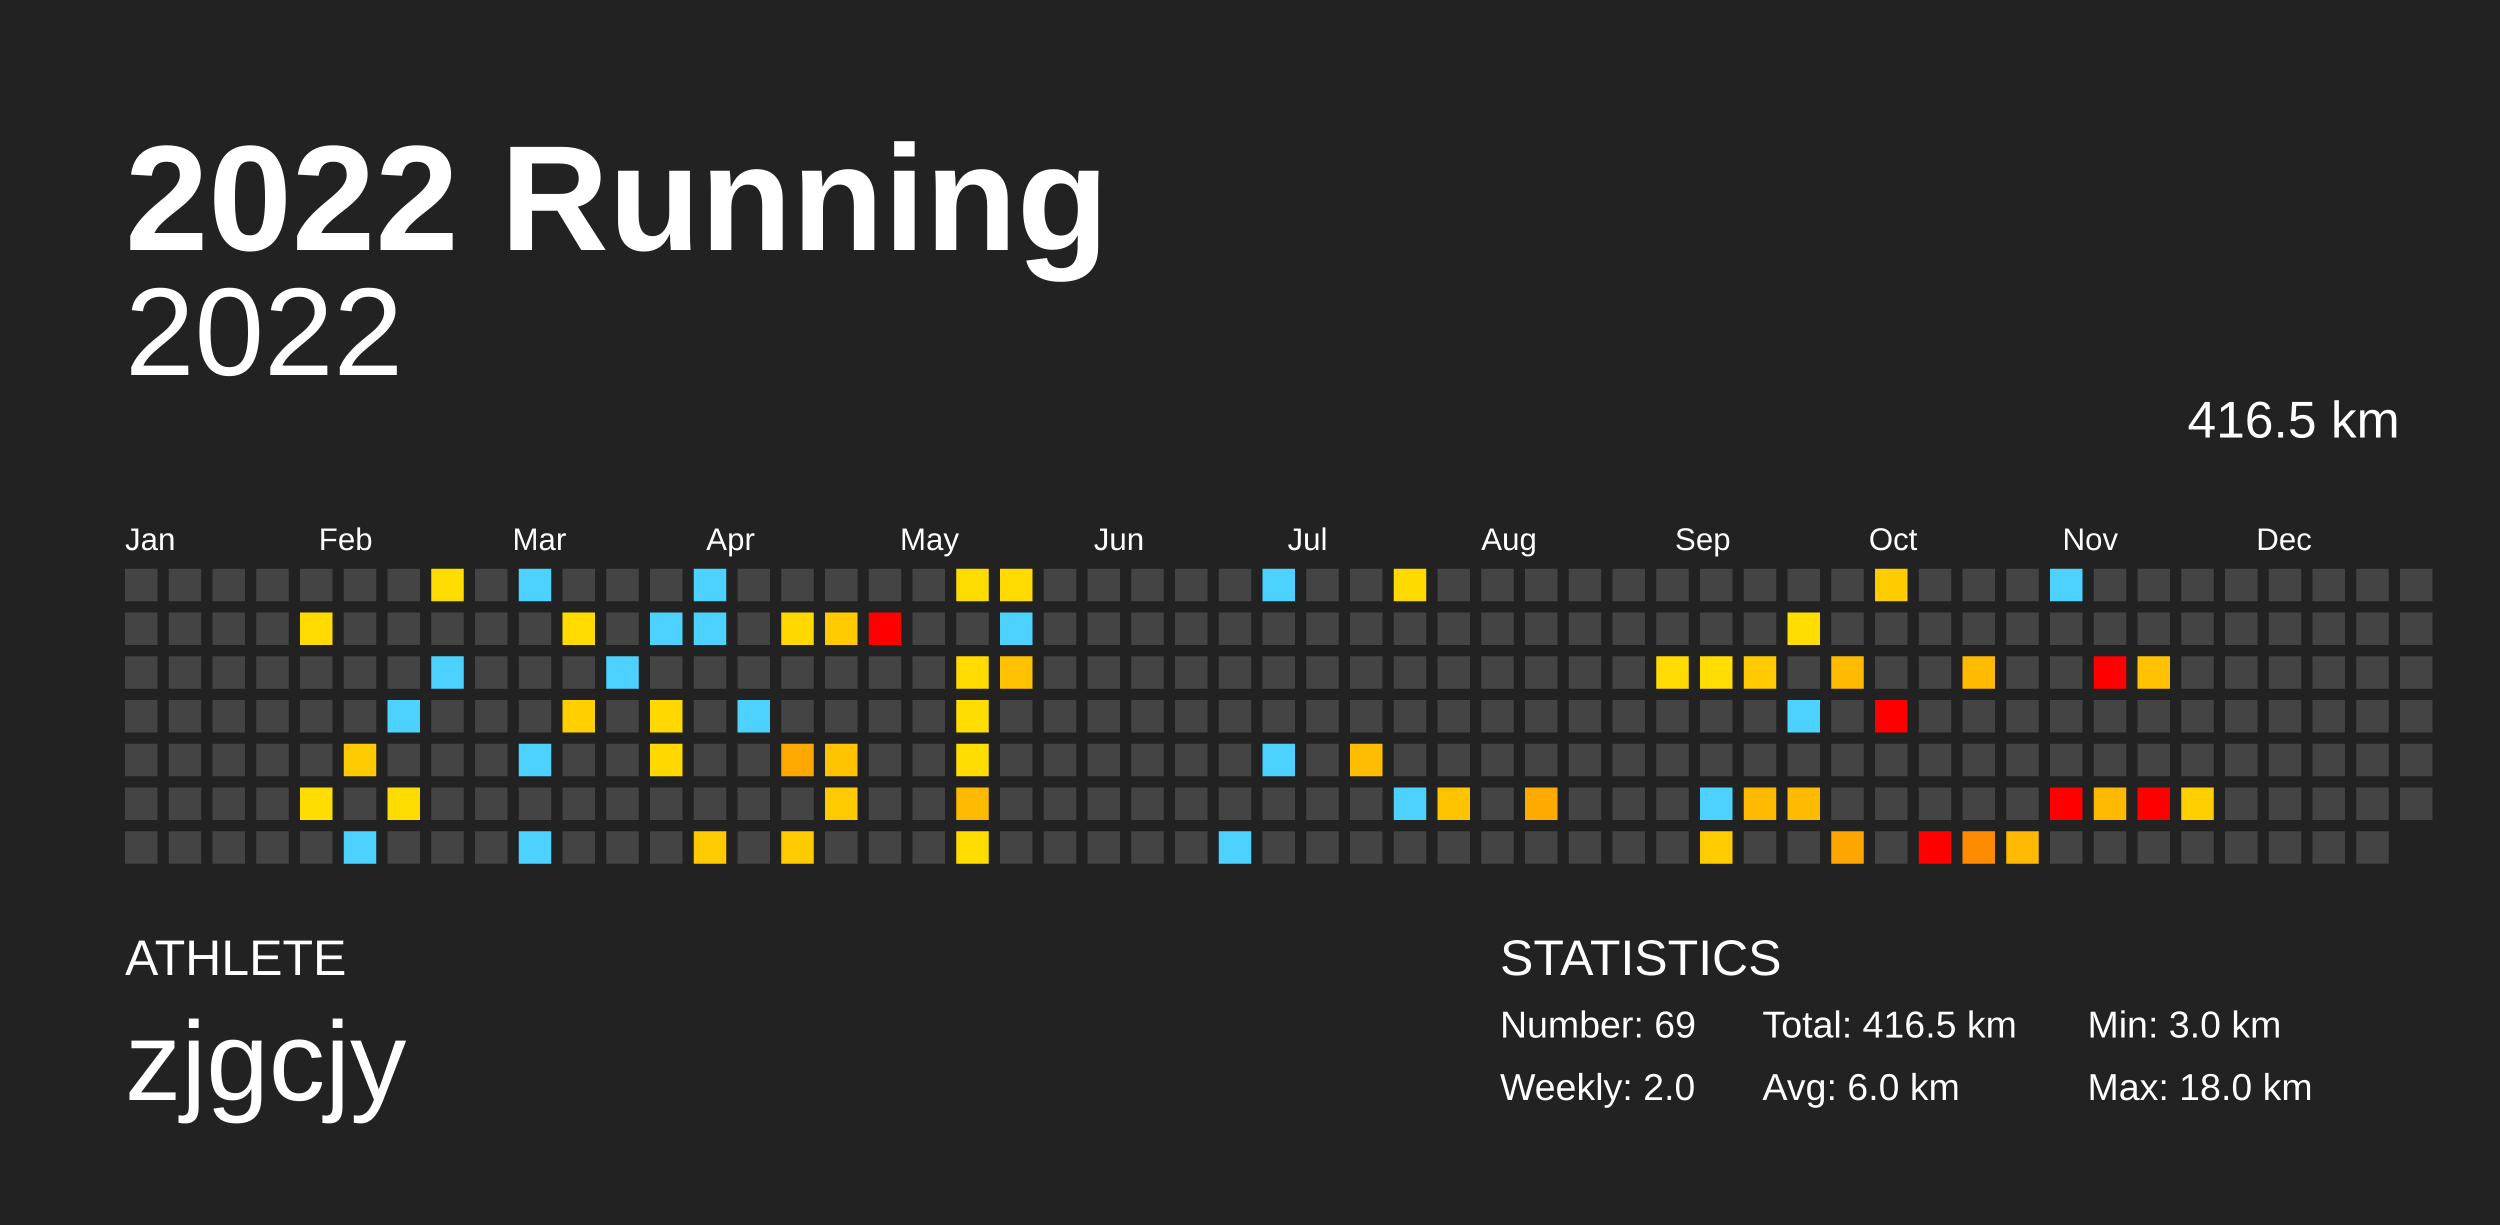
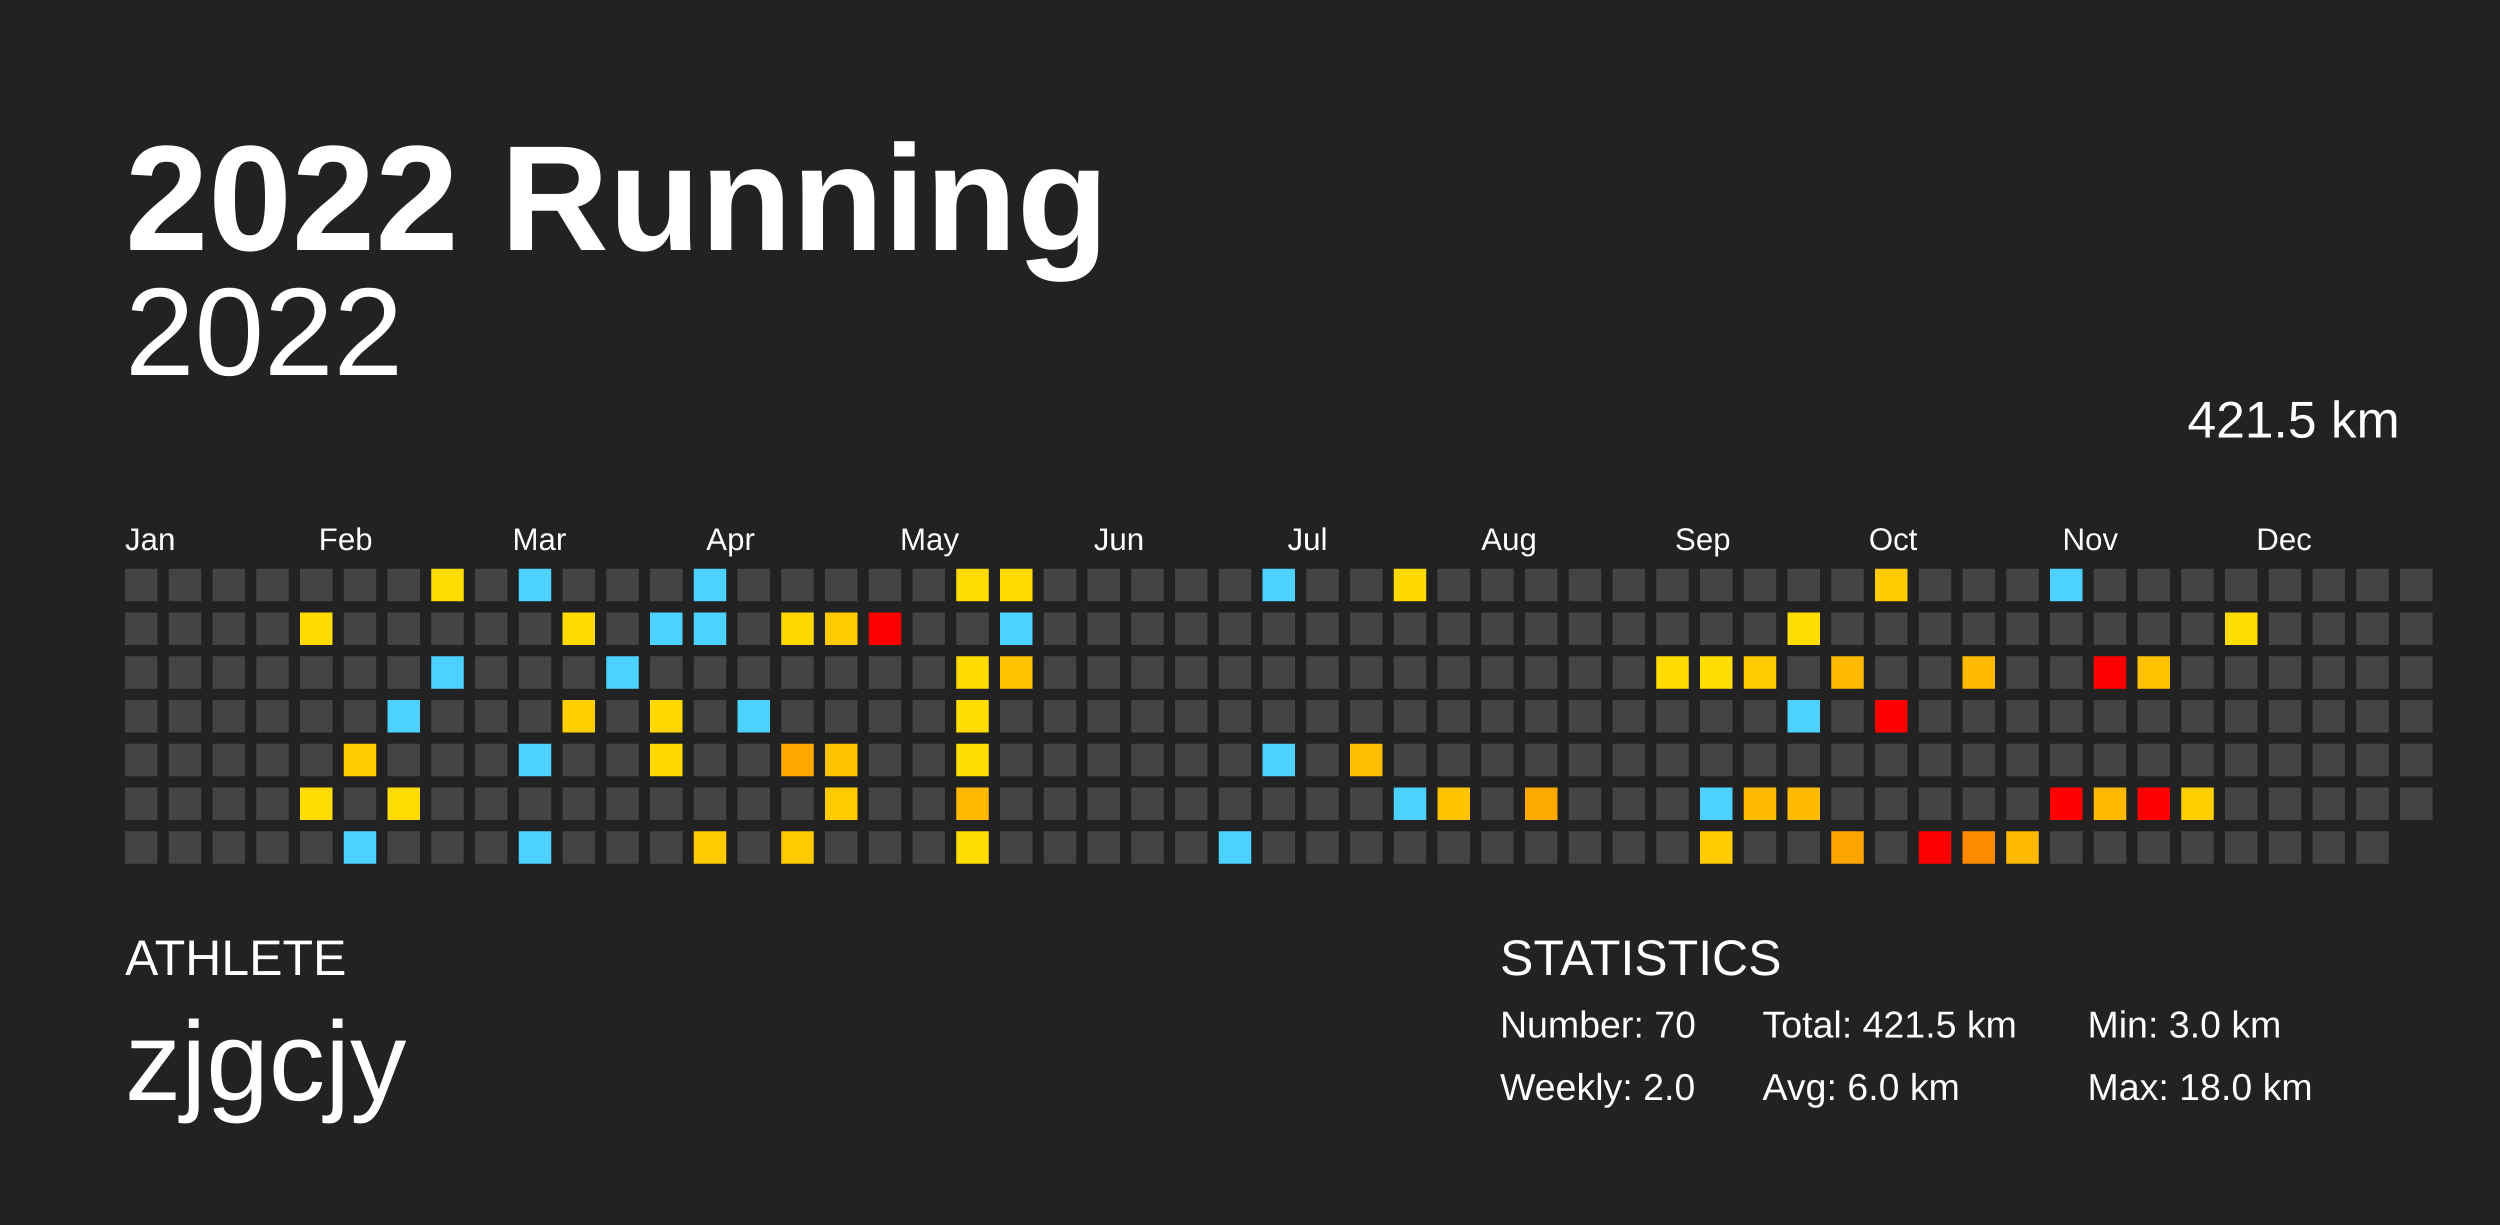
<svg xmlns="http://www.w3.org/2000/svg" baseProfile="full" height="98mm" version="1.1" viewBox="0,0,200,98" width="200mm">
  <defs />
  <rect fill="#222222" height="98" width="200" x="0" y="0" />
  <text fill="#FFFFFF" style="font-size:12px; font-family:Arial; font-weight:bold;" x="10" y="20">2022 Running</text>
  <text fill="#FFFFFF" style="font-size:4px; font-family:Arial" x="10" y="78">ATHLETE</text>
  <text fill="#FFFFFF" style="font-size:9px; font-family:Arial" x="10" y="88">zjgcjy</text>
  <text fill="#FFFFFF" style="font-size:4px; font-family:Arial" x="120" y="78">STATISTICS</text>
-   <text fill="#FFFFFF" style="font-size:3px; font-family:Arial" x="120" y="83">Number: 69</text>
+   <text fill="#FFFFFF" style="font-size:3px; font-family:Arial" x="120" y="83">Number: 70</text>
  <text fill="#FFFFFF" style="font-size:3px; font-family:Arial" x="120" y="88">Weekly: 2.0</text>
-   <text fill="#FFFFFF" style="font-size:3px; font-family:Arial" x="141" y="83">Total: 416.5 km</text>
+   <text fill="#FFFFFF" style="font-size:3px; font-family:Arial" x="141" y="83">Total: 421.5 km</text>
  <text fill="#FFFFFF" style="font-size:3px; font-family:Arial" x="141" y="88">Avg: 6.0 km</text>
  <text fill="#FFFFFF" style="font-size:3px; font-family:Arial" x="167" y="83">Min: 3.0 km</text>
  <text fill="#FFFFFF" style="font-size:3px; font-family:Arial" x="167" y="88">Max: 18.0 km</text>
  <text alignment-baseline="hanging" fill="#FFFFFF" style="font-size:10.0px; font-family:Arial;" x="10" y="30">2022</text>
-   <text alignment-baseline="hanging" fill="#FFFFFF" style="font-size:4.125px; font-family:Arial;" x="175" y="35">416.5 km</text>
+   <text alignment-baseline="hanging" fill="#FFFFFF" style="font-size:4.125px; font-family:Arial;" x="175" y="35">421.5 km</text>
  <text fill="#FFFFFF" style="font-size:2.5px; font-family:Arial" x="10.0" y="44">Jan</text>
  <text fill="#FFFFFF" style="font-size:2.5px; font-family:Arial" x="25.5" y="44">Feb</text>
  <text fill="#FFFFFF" style="font-size:2.5px; font-family:Arial" x="41.0" y="44">Mar</text>
  <text fill="#FFFFFF" style="font-size:2.5px; font-family:Arial" x="56.5" y="44">Apr</text>
  <text fill="#FFFFFF" style="font-size:2.5px; font-family:Arial" x="72.0" y="44">May</text>
  <text fill="#FFFFFF" style="font-size:2.5px; font-family:Arial" x="87.5" y="44">Jun</text>
  <text fill="#FFFFFF" style="font-size:2.5px; font-family:Arial" x="103.0" y="44">Jul</text>
  <text fill="#FFFFFF" style="font-size:2.5px; font-family:Arial" x="118.5" y="44">Aug</text>
  <text fill="#FFFFFF" style="font-size:2.5px; font-family:Arial" x="134.0" y="44">Sep</text>
  <text fill="#FFFFFF" style="font-size:2.5px; font-family:Arial" x="149.5" y="44">Oct</text>
  <text fill="#FFFFFF" style="font-size:2.5px; font-family:Arial" x="165.0" y="44">Nov</text>
  <text fill="#FFFFFF" style="font-size:2.5px; font-family:Arial" x="180.5" y="44">Dec</text>
  <rect fill="#444444" height="2.6" width="2.6" x="10.0" y="45.5" />
  <rect fill="#444444" height="2.6" width="2.6" x="10.0" y="49.0" />
  <rect fill="#444444" height="2.6" width="2.6" x="10.0" y="52.5" />
  <rect fill="#444444" height="2.6" width="2.6" x="10.0" y="56.0" />
  <rect fill="#444444" height="2.6" width="2.6" x="10.0" y="59.5" />
  <rect fill="#444444" height="2.6" width="2.6" x="10.0" y="63.0" />
  <rect fill="#444444" height="2.6" width="2.6" x="10.0" y="66.5" />
  <rect fill="#444444" height="2.6" width="2.6" x="13.5" y="45.5" />
  <rect fill="#444444" height="2.6" width="2.6" x="13.5" y="49.0" />
  <rect fill="#444444" height="2.6" width="2.6" x="13.5" y="52.5" />
  <rect fill="#444444" height="2.6" width="2.6" x="13.5" y="56.0" />
  <rect fill="#444444" height="2.6" width="2.6" x="13.5" y="59.5" />
  <rect fill="#444444" height="2.6" width="2.6" x="13.5" y="63.0" />
  <rect fill="#444444" height="2.6" width="2.6" x="13.5" y="66.5" />
  <rect fill="#444444" height="2.6" width="2.6" x="17.0" y="45.5" />
  <rect fill="#444444" height="2.6" width="2.6" x="17.0" y="49.0" />
  <rect fill="#444444" height="2.6" width="2.6" x="17.0" y="52.5" />
  <rect fill="#444444" height="2.6" width="2.6" x="17.0" y="56.0" />
  <rect fill="#444444" height="2.6" width="2.6" x="17.0" y="59.5" />
  <rect fill="#444444" height="2.6" width="2.6" x="17.0" y="63.0" />
  <rect fill="#444444" height="2.6" width="2.6" x="17.0" y="66.5" />
  <rect fill="#444444" height="2.6" width="2.6" x="20.5" y="45.5" />
  <rect fill="#444444" height="2.6" width="2.6" x="20.5" y="49.0" />
  <rect fill="#444444" height="2.6" width="2.6" x="20.5" y="52.5" />
  <rect fill="#444444" height="2.6" width="2.6" x="20.5" y="56.0" />
  <rect fill="#444444" height="2.6" width="2.6" x="20.5" y="59.5" />
  <rect fill="#444444" height="2.6" width="2.6" x="20.5" y="63.0" />
  <rect fill="#444444" height="2.6" width="2.6" x="20.5" y="66.5" />
  <rect fill="#444444" height="2.6" width="2.6" x="24.0" y="45.5" />
  <rect fill="#ffdb00" height="2.6" width="2.6" x="24.0" y="49.0" />
  <rect fill="#444444" height="2.6" width="2.6" x="24.0" y="52.5" />
  <rect fill="#444444" height="2.6" width="2.6" x="24.0" y="56.0" />
  <rect fill="#444444" height="2.6" width="2.6" x="24.0" y="59.5" />
  <rect fill="#ffdd00" height="2.6" width="2.6" x="24.0" y="63.0" />
  <rect fill="#444444" height="2.6" width="2.6" x="24.0" y="66.5" />
  <rect fill="#444444" height="2.6" width="2.6" x="27.5" y="45.5" />
  <rect fill="#444444" height="2.6" width="2.6" x="27.5" y="49.0" />
  <rect fill="#444444" height="2.6" width="2.6" x="27.5" y="52.5" />
  <rect fill="#444444" height="2.6" width="2.6" x="27.5" y="56.0" />
  <rect fill="#ffca00" height="2.6" width="2.6" x="27.5" y="59.5" />
  <rect fill="#444444" height="2.6" width="2.6" x="27.5" y="63.0" />
  <rect fill="#4dd2ff" height="2.6" width="2.6" x="27.5" y="66.5" />
  <rect fill="#444444" height="2.6" width="2.6" x="31.0" y="45.5" />
  <rect fill="#444444" height="2.6" width="2.6" x="31.0" y="49.0" />
  <rect fill="#444444" height="2.6" width="2.6" x="31.0" y="52.5" />
  <rect fill="#4dd2ff" height="2.6" width="2.6" x="31.0" y="56.0" />
  <rect fill="#444444" height="2.6" width="2.6" x="31.0" y="59.5" />
  <rect fill="#ffdc00" height="2.6" width="2.6" x="31.0" y="63.0" />
  <rect fill="#444444" height="2.6" width="2.6" x="31.0" y="66.5" />
  <rect fill="#ffdd00" height="2.6" width="2.6" x="34.5" y="45.5" />
  <rect fill="#444444" height="2.6" width="2.6" x="34.5" y="49.0" />
  <rect fill="#4dd2ff" height="2.6" width="2.6" x="34.5" y="52.5" />
  <rect fill="#444444" height="2.6" width="2.6" x="34.5" y="56.0" />
  <rect fill="#444444" height="2.6" width="2.6" x="34.5" y="59.5" />
  <rect fill="#444444" height="2.6" width="2.6" x="34.5" y="63.0" />
  <rect fill="#444444" height="2.6" width="2.6" x="34.5" y="66.5" />
  <rect fill="#444444" height="2.6" width="2.6" x="38.0" y="45.5" />
  <rect fill="#444444" height="2.6" width="2.6" x="38.0" y="49.0" />
  <rect fill="#444444" height="2.6" width="2.6" x="38.0" y="52.5" />
  <rect fill="#444444" height="2.6" width="2.6" x="38.0" y="56.0" />
  <rect fill="#444444" height="2.6" width="2.6" x="38.0" y="59.5" />
  <rect fill="#444444" height="2.6" width="2.6" x="38.0" y="63.0" />
  <rect fill="#444444" height="2.6" width="2.6" x="38.0" y="66.5" />
  <rect fill="#4dd2ff" height="2.6" width="2.6" x="41.5" y="45.5" />
  <rect fill="#444444" height="2.6" width="2.6" x="41.5" y="49.0" />
  <rect fill="#444444" height="2.6" width="2.6" x="41.5" y="52.5" />
  <rect fill="#444444" height="2.6" width="2.6" x="41.5" y="56.0" />
  <rect fill="#4dd2ff" height="2.6" width="2.6" x="41.5" y="59.5" />
  <rect fill="#444444" height="2.6" width="2.6" x="41.5" y="63.0" />
  <rect fill="#4dd2ff" height="2.6" width="2.6" x="41.5" y="66.5" />
  <rect fill="#444444" height="2.6" width="2.6" x="45.0" y="45.5" />
  <rect fill="#ffdb00" height="2.6" width="2.6" x="45.0" y="49.0" />
  <rect fill="#444444" height="2.6" width="2.6" x="45.0" y="52.5" />
  <rect fill="#ffcf00" height="2.6" width="2.6" x="45.0" y="56.0" />
  <rect fill="#444444" height="2.6" width="2.6" x="45.0" y="59.5" />
  <rect fill="#444444" height="2.6" width="2.6" x="45.0" y="63.0" />
  <rect fill="#444444" height="2.6" width="2.6" x="45.0" y="66.5" />
  <rect fill="#444444" height="2.6" width="2.6" x="48.5" y="45.5" />
  <rect fill="#444444" height="2.6" width="2.6" x="48.5" y="49.0" />
  <rect fill="#4dd2ff" height="2.6" width="2.6" x="48.5" y="52.5" />
  <rect fill="#444444" height="2.6" width="2.6" x="48.5" y="56.0" />
  <rect fill="#444444" height="2.6" width="2.6" x="48.5" y="59.5" />
  <rect fill="#444444" height="2.6" width="2.6" x="48.5" y="63.0" />
  <rect fill="#444444" height="2.6" width="2.6" x="48.5" y="66.5" />
  <rect fill="#444444" height="2.6" width="2.6" x="52.0" y="45.5" />
  <rect fill="#4dd2ff" height="2.6" width="2.6" x="52.0" y="49.0" />
  <rect fill="#444444" height="2.6" width="2.6" x="52.0" y="52.5" />
  <rect fill="#ffd800" height="2.6" width="2.6" x="52.0" y="56.0" />
  <rect fill="#ffd800" height="2.6" width="2.6" x="52.0" y="59.5" />
  <rect fill="#444444" height="2.6" width="2.6" x="52.0" y="63.0" />
  <rect fill="#444444" height="2.6" width="2.6" x="52.0" y="66.5" />
  <rect fill="#4dd2ff" height="2.6" width="2.6" x="55.5" y="45.5" />
  <rect fill="#4dd2ff" height="2.6" width="2.6" x="55.5" y="49.0" />
  <rect fill="#444444" height="2.6" width="2.6" x="55.5" y="52.5" />
  <rect fill="#444444" height="2.6" width="2.6" x="55.5" y="56.0" />
  <rect fill="#444444" height="2.6" width="2.6" x="55.5" y="59.5" />
  <rect fill="#444444" height="2.6" width="2.6" x="55.5" y="63.0" />
  <rect fill="#ffcb00" height="2.6" width="2.6" x="55.5" y="66.5" />
  <rect fill="#444444" height="2.6" width="2.6" x="59.0" y="45.5" />
  <rect fill="#444444" height="2.6" width="2.6" x="59.0" y="49.0" />
  <rect fill="#444444" height="2.6" width="2.6" x="59.0" y="52.5" />
  <rect fill="#4dd2ff" height="2.6" width="2.6" x="59.0" y="56.0" />
  <rect fill="#444444" height="2.6" width="2.6" x="59.0" y="59.5" />
  <rect fill="#444444" height="2.6" width="2.6" x="59.0" y="63.0" />
  <rect fill="#444444" height="2.6" width="2.6" x="59.0" y="66.5" />
  <rect fill="#444444" height="2.6" width="2.6" x="62.5" y="45.5" />
  <rect fill="#ffd800" height="2.6" width="2.6" x="62.5" y="49.0" />
  <rect fill="#444444" height="2.6" width="2.6" x="62.5" y="52.5" />
  <rect fill="#444444" height="2.6" width="2.6" x="62.5" y="56.0" />
  <rect fill="#ffa800" height="2.6" width="2.6" x="62.5" y="59.5" />
  <rect fill="#444444" height="2.6" width="2.6" x="62.5" y="63.0" />
  <rect fill="#ffcb00" height="2.6" width="2.6" x="62.5" y="66.5" />
  <rect fill="#444444" height="2.6" width="2.6" x="66.0" y="45.5" />
  <rect fill="#ffcb00" height="2.6" width="2.6" x="66.0" y="49.0" />
  <rect fill="#444444" height="2.6" width="2.6" x="66.0" y="52.5" />
  <rect fill="#444444" height="2.6" width="2.6" x="66.0" y="56.0" />
  <rect fill="#ffc300" height="2.6" width="2.6" x="66.0" y="59.5" />
  <rect fill="#ffca00" height="2.6" width="2.6" x="66.0" y="63.0" />
  <rect fill="#444444" height="2.6" width="2.6" x="66.0" y="66.5" />
  <rect fill="#444444" height="2.6" width="2.6" x="69.5" y="45.5" />
  <rect fill="red" height="2.6" width="2.6" x="69.5" y="49.0" />
  <rect fill="#444444" height="2.6" width="2.6" x="69.5" y="52.5" />
  <rect fill="#444444" height="2.6" width="2.6" x="69.5" y="56.0" />
  <rect fill="#444444" height="2.6" width="2.6" x="69.5" y="59.5" />
  <rect fill="#444444" height="2.6" width="2.6" x="69.5" y="63.0" />
  <rect fill="#444444" height="2.6" width="2.6" x="69.5" y="66.5" />
  <rect fill="#444444" height="2.6" width="2.6" x="73.0" y="45.5" />
  <rect fill="#444444" height="2.6" width="2.6" x="73.0" y="49.0" />
  <rect fill="#444444" height="2.6" width="2.6" x="73.0" y="52.5" />
  <rect fill="#444444" height="2.6" width="2.6" x="73.0" y="56.0" />
  <rect fill="#444444" height="2.6" width="2.6" x="73.0" y="59.5" />
  <rect fill="#444444" height="2.6" width="2.6" x="73.0" y="63.0" />
  <rect fill="#444444" height="2.6" width="2.6" x="73.0" y="66.5" />
  <rect fill="#ffdc00" height="2.6" width="2.6" x="76.5" y="45.5" />
  <rect fill="#444444" height="2.6" width="2.6" x="76.5" y="49.0" />
  <rect fill="#ffdb00" height="2.6" width="2.6" x="76.5" y="52.5" />
  <rect fill="#ffdd00" height="2.6" width="2.6" x="76.5" y="56.0" />
  <rect fill="#ffdd00" height="2.6" width="2.6" x="76.5" y="59.5" />
  <rect fill="#ffba00" height="2.6" width="2.6" x="76.5" y="63.0" />
  <rect fill="#ffdc00" height="2.6" width="2.6" x="76.5" y="66.5" />
  <rect fill="#ffdb00" height="2.6" width="2.6" x="80.0" y="45.5" />
  <rect fill="#4dd2ff" height="2.6" width="2.6" x="80.0" y="49.0" />
  <rect fill="#ffc200" height="2.6" width="2.6" x="80.0" y="52.5" />
  <rect fill="#444444" height="2.6" width="2.6" x="80.0" y="56.0" />
  <rect fill="#444444" height="2.6" width="2.6" x="80.0" y="59.5" />
  <rect fill="#444444" height="2.6" width="2.6" x="80.0" y="63.0" />
  <rect fill="#444444" height="2.6" width="2.6" x="80.0" y="66.5" />
  <rect fill="#444444" height="2.6" width="2.6" x="83.5" y="45.5" />
  <rect fill="#444444" height="2.6" width="2.6" x="83.5" y="49.0" />
  <rect fill="#444444" height="2.6" width="2.6" x="83.5" y="52.5" />
  <rect fill="#444444" height="2.6" width="2.6" x="83.5" y="56.0" />
  <rect fill="#444444" height="2.6" width="2.6" x="83.5" y="59.5" />
  <rect fill="#444444" height="2.6" width="2.6" x="83.5" y="63.0" />
  <rect fill="#444444" height="2.6" width="2.6" x="83.5" y="66.5" />
  <rect fill="#444444" height="2.6" width="2.6" x="87.0" y="45.5" />
  <rect fill="#444444" height="2.6" width="2.6" x="87.0" y="49.0" />
  <rect fill="#444444" height="2.6" width="2.6" x="87.0" y="52.5" />
  <rect fill="#444444" height="2.6" width="2.6" x="87.0" y="56.0" />
  <rect fill="#444444" height="2.6" width="2.6" x="87.0" y="59.5" />
  <rect fill="#444444" height="2.6" width="2.6" x="87.0" y="63.0" />
  <rect fill="#444444" height="2.6" width="2.6" x="87.0" y="66.5" />
  <rect fill="#444444" height="2.6" width="2.6" x="90.5" y="45.5" />
  <rect fill="#444444" height="2.6" width="2.6" x="90.5" y="49.0" />
  <rect fill="#444444" height="2.6" width="2.6" x="90.5" y="52.5" />
  <rect fill="#444444" height="2.6" width="2.6" x="90.5" y="56.0" />
  <rect fill="#444444" height="2.6" width="2.6" x="90.5" y="59.5" />
  <rect fill="#444444" height="2.6" width="2.6" x="90.5" y="63.0" />
  <rect fill="#444444" height="2.6" width="2.6" x="90.5" y="66.5" />
  <rect fill="#444444" height="2.6" width="2.6" x="94.0" y="45.5" />
  <rect fill="#444444" height="2.6" width="2.6" x="94.0" y="49.0" />
  <rect fill="#444444" height="2.6" width="2.6" x="94.0" y="52.5" />
  <rect fill="#444444" height="2.6" width="2.6" x="94.0" y="56.0" />
  <rect fill="#444444" height="2.6" width="2.6" x="94.0" y="59.5" />
  <rect fill="#444444" height="2.6" width="2.6" x="94.0" y="63.0" />
  <rect fill="#444444" height="2.6" width="2.6" x="94.0" y="66.5" />
  <rect fill="#444444" height="2.6" width="2.6" x="97.5" y="45.5" />
  <rect fill="#444444" height="2.6" width="2.6" x="97.5" y="49.0" />
  <rect fill="#444444" height="2.6" width="2.6" x="97.5" y="52.5" />
  <rect fill="#444444" height="2.6" width="2.6" x="97.5" y="56.0" />
  <rect fill="#444444" height="2.6" width="2.6" x="97.5" y="59.5" />
  <rect fill="#444444" height="2.6" width="2.6" x="97.5" y="63.0" />
  <rect fill="#4dd2ff" height="2.6" width="2.6" x="97.5" y="66.5" />
  <rect fill="#4dd2ff" height="2.6" width="2.6" x="101.0" y="45.5" />
  <rect fill="#444444" height="2.6" width="2.6" x="101.0" y="49.0" />
  <rect fill="#444444" height="2.6" width="2.6" x="101.0" y="52.5" />
  <rect fill="#444444" height="2.6" width="2.6" x="101.0" y="56.0" />
  <rect fill="#4dd2ff" height="2.6" width="2.6" x="101.0" y="59.5" />
  <rect fill="#444444" height="2.6" width="2.6" x="101.0" y="63.0" />
  <rect fill="#444444" height="2.6" width="2.6" x="101.0" y="66.5" />
  <rect fill="#444444" height="2.6" width="2.6" x="104.5" y="45.5" />
  <rect fill="#444444" height="2.6" width="2.6" x="104.5" y="49.0" />
  <rect fill="#444444" height="2.6" width="2.6" x="104.5" y="52.5" />
  <rect fill="#444444" height="2.6" width="2.6" x="104.5" y="56.0" />
  <rect fill="#444444" height="2.6" width="2.6" x="104.5" y="59.5" />
  <rect fill="#444444" height="2.6" width="2.6" x="104.5" y="63.0" />
  <rect fill="#444444" height="2.6" width="2.6" x="104.5" y="66.5" />
  <rect fill="#444444" height="2.6" width="2.6" x="108.0" y="45.5" />
  <rect fill="#444444" height="2.6" width="2.6" x="108.0" y="49.0" />
  <rect fill="#444444" height="2.6" width="2.6" x="108.0" y="52.5" />
  <rect fill="#444444" height="2.6" width="2.6" x="108.0" y="56.0" />
  <rect fill="#ffbd00" height="2.6" width="2.6" x="108.0" y="59.5" />
  <rect fill="#444444" height="2.6" width="2.6" x="108.0" y="63.0" />
  <rect fill="#444444" height="2.6" width="2.6" x="108.0" y="66.5" />
  <rect fill="#ffda00" height="2.6" width="2.6" x="111.5" y="45.5" />
  <rect fill="#444444" height="2.6" width="2.6" x="111.5" y="49.0" />
  <rect fill="#444444" height="2.6" width="2.6" x="111.5" y="52.5" />
  <rect fill="#444444" height="2.6" width="2.6" x="111.5" y="56.0" />
  <rect fill="#444444" height="2.6" width="2.6" x="111.5" y="59.5" />
  <rect fill="#4dd2ff" height="2.6" width="2.6" x="111.5" y="63.0" />
  <rect fill="#444444" height="2.6" width="2.6" x="111.5" y="66.5" />
  <rect fill="#444444" height="2.6" width="2.6" x="115.0" y="45.5" />
  <rect fill="#444444" height="2.6" width="2.6" x="115.0" y="49.0" />
  <rect fill="#444444" height="2.6" width="2.6" x="115.0" y="52.5" />
  <rect fill="#444444" height="2.6" width="2.6" x="115.0" y="56.0" />
  <rect fill="#444444" height="2.6" width="2.6" x="115.0" y="59.5" />
  <rect fill="#ffc300" height="2.6" width="2.6" x="115.0" y="63.0" />
  <rect fill="#444444" height="2.6" width="2.6" x="115.0" y="66.5" />
  <rect fill="#444444" height="2.6" width="2.6" x="118.5" y="45.5" />
  <rect fill="#444444" height="2.6" width="2.6" x="118.5" y="49.0" />
  <rect fill="#444444" height="2.6" width="2.6" x="118.5" y="52.5" />
  <rect fill="#444444" height="2.6" width="2.6" x="118.5" y="56.0" />
  <rect fill="#444444" height="2.6" width="2.6" x="118.5" y="59.5" />
  <rect fill="#444444" height="2.6" width="2.6" x="118.5" y="63.0" />
  <rect fill="#444444" height="2.6" width="2.6" x="118.5" y="66.5" />
  <rect fill="#444444" height="2.6" width="2.6" x="122.0" y="45.5" />
  <rect fill="#444444" height="2.6" width="2.6" x="122.0" y="49.0" />
  <rect fill="#444444" height="2.6" width="2.6" x="122.0" y="52.5" />
  <rect fill="#444444" height="2.6" width="2.6" x="122.0" y="56.0" />
  <rect fill="#444444" height="2.6" width="2.6" x="122.0" y="59.5" />
  <rect fill="#ffaa00" height="2.6" width="2.6" x="122.0" y="63.0" />
  <rect fill="#444444" height="2.6" width="2.6" x="122.0" y="66.5" />
  <rect fill="#444444" height="2.6" width="2.6" x="125.5" y="45.5" />
  <rect fill="#444444" height="2.6" width="2.6" x="125.5" y="49.0" />
  <rect fill="#444444" height="2.6" width="2.6" x="125.5" y="52.5" />
  <rect fill="#444444" height="2.6" width="2.6" x="125.5" y="56.0" />
  <rect fill="#444444" height="2.6" width="2.6" x="125.5" y="59.5" />
  <rect fill="#444444" height="2.6" width="2.6" x="125.5" y="63.0" />
  <rect fill="#444444" height="2.6" width="2.6" x="125.5" y="66.5" />
  <rect fill="#444444" height="2.6" width="2.6" x="129.0" y="45.5" />
  <rect fill="#444444" height="2.6" width="2.6" x="129.0" y="49.0" />
  <rect fill="#444444" height="2.6" width="2.6" x="129.0" y="52.5" />
  <rect fill="#444444" height="2.6" width="2.6" x="129.0" y="56.0" />
  <rect fill="#444444" height="2.6" width="2.6" x="129.0" y="59.5" />
  <rect fill="#444444" height="2.6" width="2.6" x="129.0" y="63.0" />
  <rect fill="#444444" height="2.6" width="2.6" x="129.0" y="66.5" />
  <rect fill="#444444" height="2.6" width="2.6" x="132.5" y="45.5" />
  <rect fill="#444444" height="2.6" width="2.6" x="132.5" y="49.0" />
  <rect fill="#ffdb00" height="2.6" width="2.6" x="132.5" y="52.5" />
  <rect fill="#444444" height="2.6" width="2.6" x="132.5" y="56.0" />
  <rect fill="#444444" height="2.6" width="2.6" x="132.5" y="59.5" />
  <rect fill="#444444" height="2.6" width="2.6" x="132.5" y="63.0" />
  <rect fill="#444444" height="2.6" width="2.6" x="132.5" y="66.5" />
  <rect fill="#444444" height="2.6" width="2.6" x="136.0" y="45.5" />
  <rect fill="#444444" height="2.6" width="2.6" x="136.0" y="49.0" />
  <rect fill="#ffdd00" height="2.6" width="2.6" x="136.0" y="52.5" />
  <rect fill="#444444" height="2.6" width="2.6" x="136.0" y="56.0" />
  <rect fill="#444444" height="2.6" width="2.6" x="136.0" y="59.5" />
  <rect fill="#4dd2ff" height="2.6" width="2.6" x="136.0" y="63.0" />
  <rect fill="#ffcc00" height="2.6" width="2.6" x="136.0" y="66.5" />
  <rect fill="#444444" height="2.6" width="2.6" x="139.5" y="45.5" />
  <rect fill="#444444" height="2.6" width="2.6" x="139.5" y="49.0" />
  <rect fill="#ffcb00" height="2.6" width="2.6" x="139.5" y="52.5" />
  <rect fill="#444444" height="2.6" width="2.6" x="139.5" y="56.0" />
  <rect fill="#444444" height="2.6" width="2.6" x="139.5" y="59.5" />
  <rect fill="#ffbb00" height="2.6" width="2.6" x="139.5" y="63.0" />
  <rect fill="#444444" height="2.6" width="2.6" x="139.5" y="66.5" />
  <rect fill="#444444" height="2.6" width="2.6" x="143.0" y="45.5" />
  <rect fill="#ffdd00" height="2.6" width="2.6" x="143.0" y="49.0" />
  <rect fill="#444444" height="2.6" width="2.6" x="143.0" y="52.5" />
  <rect fill="#4dd2ff" height="2.6" width="2.6" x="143.0" y="56.0" />
  <rect fill="#444444" height="2.6" width="2.6" x="143.0" y="59.5" />
  <rect fill="#ffbb00" height="2.6" width="2.6" x="143.0" y="63.0" />
  <rect fill="#444444" height="2.6" width="2.6" x="143.0" y="66.5" />
  <rect fill="#444444" height="2.6" width="2.6" x="146.5" y="45.5" />
  <rect fill="#444444" height="2.6" width="2.6" x="146.5" y="49.0" />
  <rect fill="#ffbb00" height="2.6" width="2.6" x="146.5" y="52.5" />
  <rect fill="#444444" height="2.6" width="2.6" x="146.5" y="56.0" />
  <rect fill="#444444" height="2.6" width="2.6" x="146.5" y="59.5" />
  <rect fill="#444444" height="2.6" width="2.6" x="146.5" y="63.0" />
  <rect fill="#ffa500" height="2.6" width="2.6" x="146.5" y="66.5" />
  <rect fill="#ffcc00" height="2.6" width="2.6" x="150.0" y="45.5" />
  <rect fill="#444444" height="2.6" width="2.6" x="150.0" y="49.0" />
  <rect fill="#444444" height="2.6" width="2.6" x="150.0" y="52.5" />
  <rect fill="red" height="2.6" width="2.6" x="150.0" y="56.0" />
  <rect fill="#444444" height="2.6" width="2.6" x="150.0" y="59.5" />
  <rect fill="#444444" height="2.6" width="2.6" x="150.0" y="63.0" />
  <rect fill="#444444" height="2.6" width="2.6" x="150.0" y="66.5" />
  <rect fill="#444444" height="2.6" width="2.6" x="153.5" y="45.5" />
  <rect fill="#444444" height="2.6" width="2.6" x="153.5" y="49.0" />
  <rect fill="#444444" height="2.6" width="2.6" x="153.5" y="52.5" />
  <rect fill="#444444" height="2.6" width="2.6" x="153.5" y="56.0" />
  <rect fill="#444444" height="2.6" width="2.6" x="153.5" y="59.5" />
  <rect fill="#444444" height="2.6" width="2.6" x="153.5" y="63.0" />
  <rect fill="red" height="2.6" width="2.6" x="153.5" y="66.5" />
  <rect fill="#444444" height="2.6" width="2.6" x="157.0" y="45.5" />
  <rect fill="#444444" height="2.6" width="2.6" x="157.0" y="49.0" />
  <rect fill="#ffbb00" height="2.6" width="2.6" x="157.0" y="52.5" />
  <rect fill="#444444" height="2.6" width="2.6" x="157.0" y="56.0" />
  <rect fill="#444444" height="2.6" width="2.6" x="157.0" y="59.5" />
  <rect fill="#444444" height="2.6" width="2.6" x="157.0" y="63.0" />
  <rect fill="#ff8c00" height="2.6" width="2.6" x="157.0" y="66.5" />
  <rect fill="#444444" height="2.6" width="2.6" x="160.5" y="45.5" />
  <rect fill="#444444" height="2.6" width="2.6" x="160.5" y="49.0" />
  <rect fill="#444444" height="2.6" width="2.6" x="160.5" y="52.5" />
  <rect fill="#444444" height="2.6" width="2.6" x="160.5" y="56.0" />
  <rect fill="#444444" height="2.6" width="2.6" x="160.5" y="59.5" />
  <rect fill="#444444" height="2.6" width="2.6" x="160.5" y="63.0" />
  <rect fill="#ffb900" height="2.6" width="2.6" x="160.5" y="66.5" />
  <rect fill="#4dd2ff" height="2.6" width="2.6" x="164.0" y="45.5" />
  <rect fill="#444444" height="2.6" width="2.6" x="164.0" y="49.0" />
  <rect fill="#444444" height="2.6" width="2.6" x="164.0" y="52.5" />
  <rect fill="#444444" height="2.6" width="2.6" x="164.0" y="56.0" />
  <rect fill="#444444" height="2.6" width="2.6" x="164.0" y="59.5" />
  <rect fill="red" height="2.6" width="2.6" x="164.0" y="63.0" />
  <rect fill="#444444" height="2.6" width="2.6" x="164.0" y="66.5" />
  <rect fill="#444444" height="2.6" width="2.6" x="167.5" y="45.5" />
  <rect fill="#444444" height="2.6" width="2.6" x="167.5" y="49.0" />
  <rect fill="red" height="2.6" width="2.6" x="167.5" y="52.5" />
  <rect fill="#444444" height="2.6" width="2.6" x="167.5" y="56.0" />
  <rect fill="#444444" height="2.6" width="2.6" x="167.5" y="59.5" />
  <rect fill="#ffba00" height="2.6" width="2.6" x="167.5" y="63.0" />
  <rect fill="#444444" height="2.6" width="2.6" x="167.5" y="66.5" />
  <rect fill="#444444" height="2.6" width="2.6" x="171.0" y="45.5" />
  <rect fill="#444444" height="2.6" width="2.6" x="171.0" y="49.0" />
  <rect fill="#ffc100" height="2.6" width="2.6" x="171.0" y="52.5" />
  <rect fill="#444444" height="2.6" width="2.6" x="171.0" y="56.0" />
  <rect fill="#444444" height="2.6" width="2.6" x="171.0" y="59.5" />
  <rect fill="red" height="2.6" width="2.6" x="171.0" y="63.0" />
  <rect fill="#444444" height="2.6" width="2.6" x="171.0" y="66.5" />
  <rect fill="#444444" height="2.6" width="2.6" x="174.5" y="45.5" />
  <rect fill="#444444" height="2.6" width="2.6" x="174.5" y="49.0" />
  <rect fill="#444444" height="2.6" width="2.6" x="174.5" y="52.5" />
  <rect fill="#444444" height="2.6" width="2.6" x="174.5" y="56.0" />
  <rect fill="#444444" height="2.6" width="2.6" x="174.5" y="59.5" />
  <rect fill="#ffcf00" height="2.6" width="2.6" x="174.5" y="63.0" />
  <rect fill="#444444" height="2.6" width="2.6" x="174.5" y="66.5" />
  <rect fill="#444444" height="2.6" width="2.6" x="178.0" y="45.5" />
-   <rect fill="#444444" height="2.6" width="2.6" x="178.0" y="49.0" />
+   <rect fill="#ffdd00" height="2.6" width="2.6" x="178.0" y="49.0" />
  <rect fill="#444444" height="2.6" width="2.6" x="178.0" y="52.5" />
  <rect fill="#444444" height="2.6" width="2.6" x="178.0" y="56.0" />
  <rect fill="#444444" height="2.6" width="2.6" x="178.0" y="59.5" />
  <rect fill="#444444" height="2.6" width="2.6" x="178.0" y="63.0" />
  <rect fill="#444444" height="2.6" width="2.6" x="178.0" y="66.5" />
  <rect fill="#444444" height="2.6" width="2.6" x="181.5" y="45.5" />
  <rect fill="#444444" height="2.6" width="2.6" x="181.5" y="49.0" />
  <rect fill="#444444" height="2.6" width="2.6" x="181.5" y="52.5" />
  <rect fill="#444444" height="2.6" width="2.6" x="181.5" y="56.0" />
  <rect fill="#444444" height="2.6" width="2.6" x="181.5" y="59.5" />
  <rect fill="#444444" height="2.6" width="2.6" x="181.5" y="63.0" />
  <rect fill="#444444" height="2.6" width="2.6" x="181.5" y="66.5" />
  <rect fill="#444444" height="2.6" width="2.6" x="185.0" y="45.5" />
  <rect fill="#444444" height="2.6" width="2.6" x="185.0" y="49.0" />
  <rect fill="#444444" height="2.6" width="2.6" x="185.0" y="52.5" />
  <rect fill="#444444" height="2.6" width="2.6" x="185.0" y="56.0" />
  <rect fill="#444444" height="2.6" width="2.6" x="185.0" y="59.5" />
  <rect fill="#444444" height="2.6" width="2.6" x="185.0" y="63.0" />
  <rect fill="#444444" height="2.6" width="2.6" x="185.0" y="66.5" />
  <rect fill="#444444" height="2.6" width="2.6" x="188.5" y="45.5" />
  <rect fill="#444444" height="2.6" width="2.6" x="188.5" y="49.0" />
  <rect fill="#444444" height="2.6" width="2.6" x="188.5" y="52.5" />
  <rect fill="#444444" height="2.6" width="2.6" x="188.5" y="56.0" />
  <rect fill="#444444" height="2.6" width="2.6" x="188.5" y="59.5" />
  <rect fill="#444444" height="2.6" width="2.6" x="188.5" y="63.0" />
  <rect fill="#444444" height="2.6" width="2.6" x="188.5" y="66.5" />
  <rect fill="#444444" height="2.6" width="2.6" x="192.0" y="45.5" />
  <rect fill="#444444" height="2.6" width="2.6" x="192.0" y="49.0" />
  <rect fill="#444444" height="2.6" width="2.6" x="192.0" y="52.5" />
  <rect fill="#444444" height="2.6" width="2.6" x="192.0" y="56.0" />
  <rect fill="#444444" height="2.6" width="2.6" x="192.0" y="59.5" />
  <rect fill="#444444" height="2.6" width="2.6" x="192.0" y="63.0" />
</svg>
